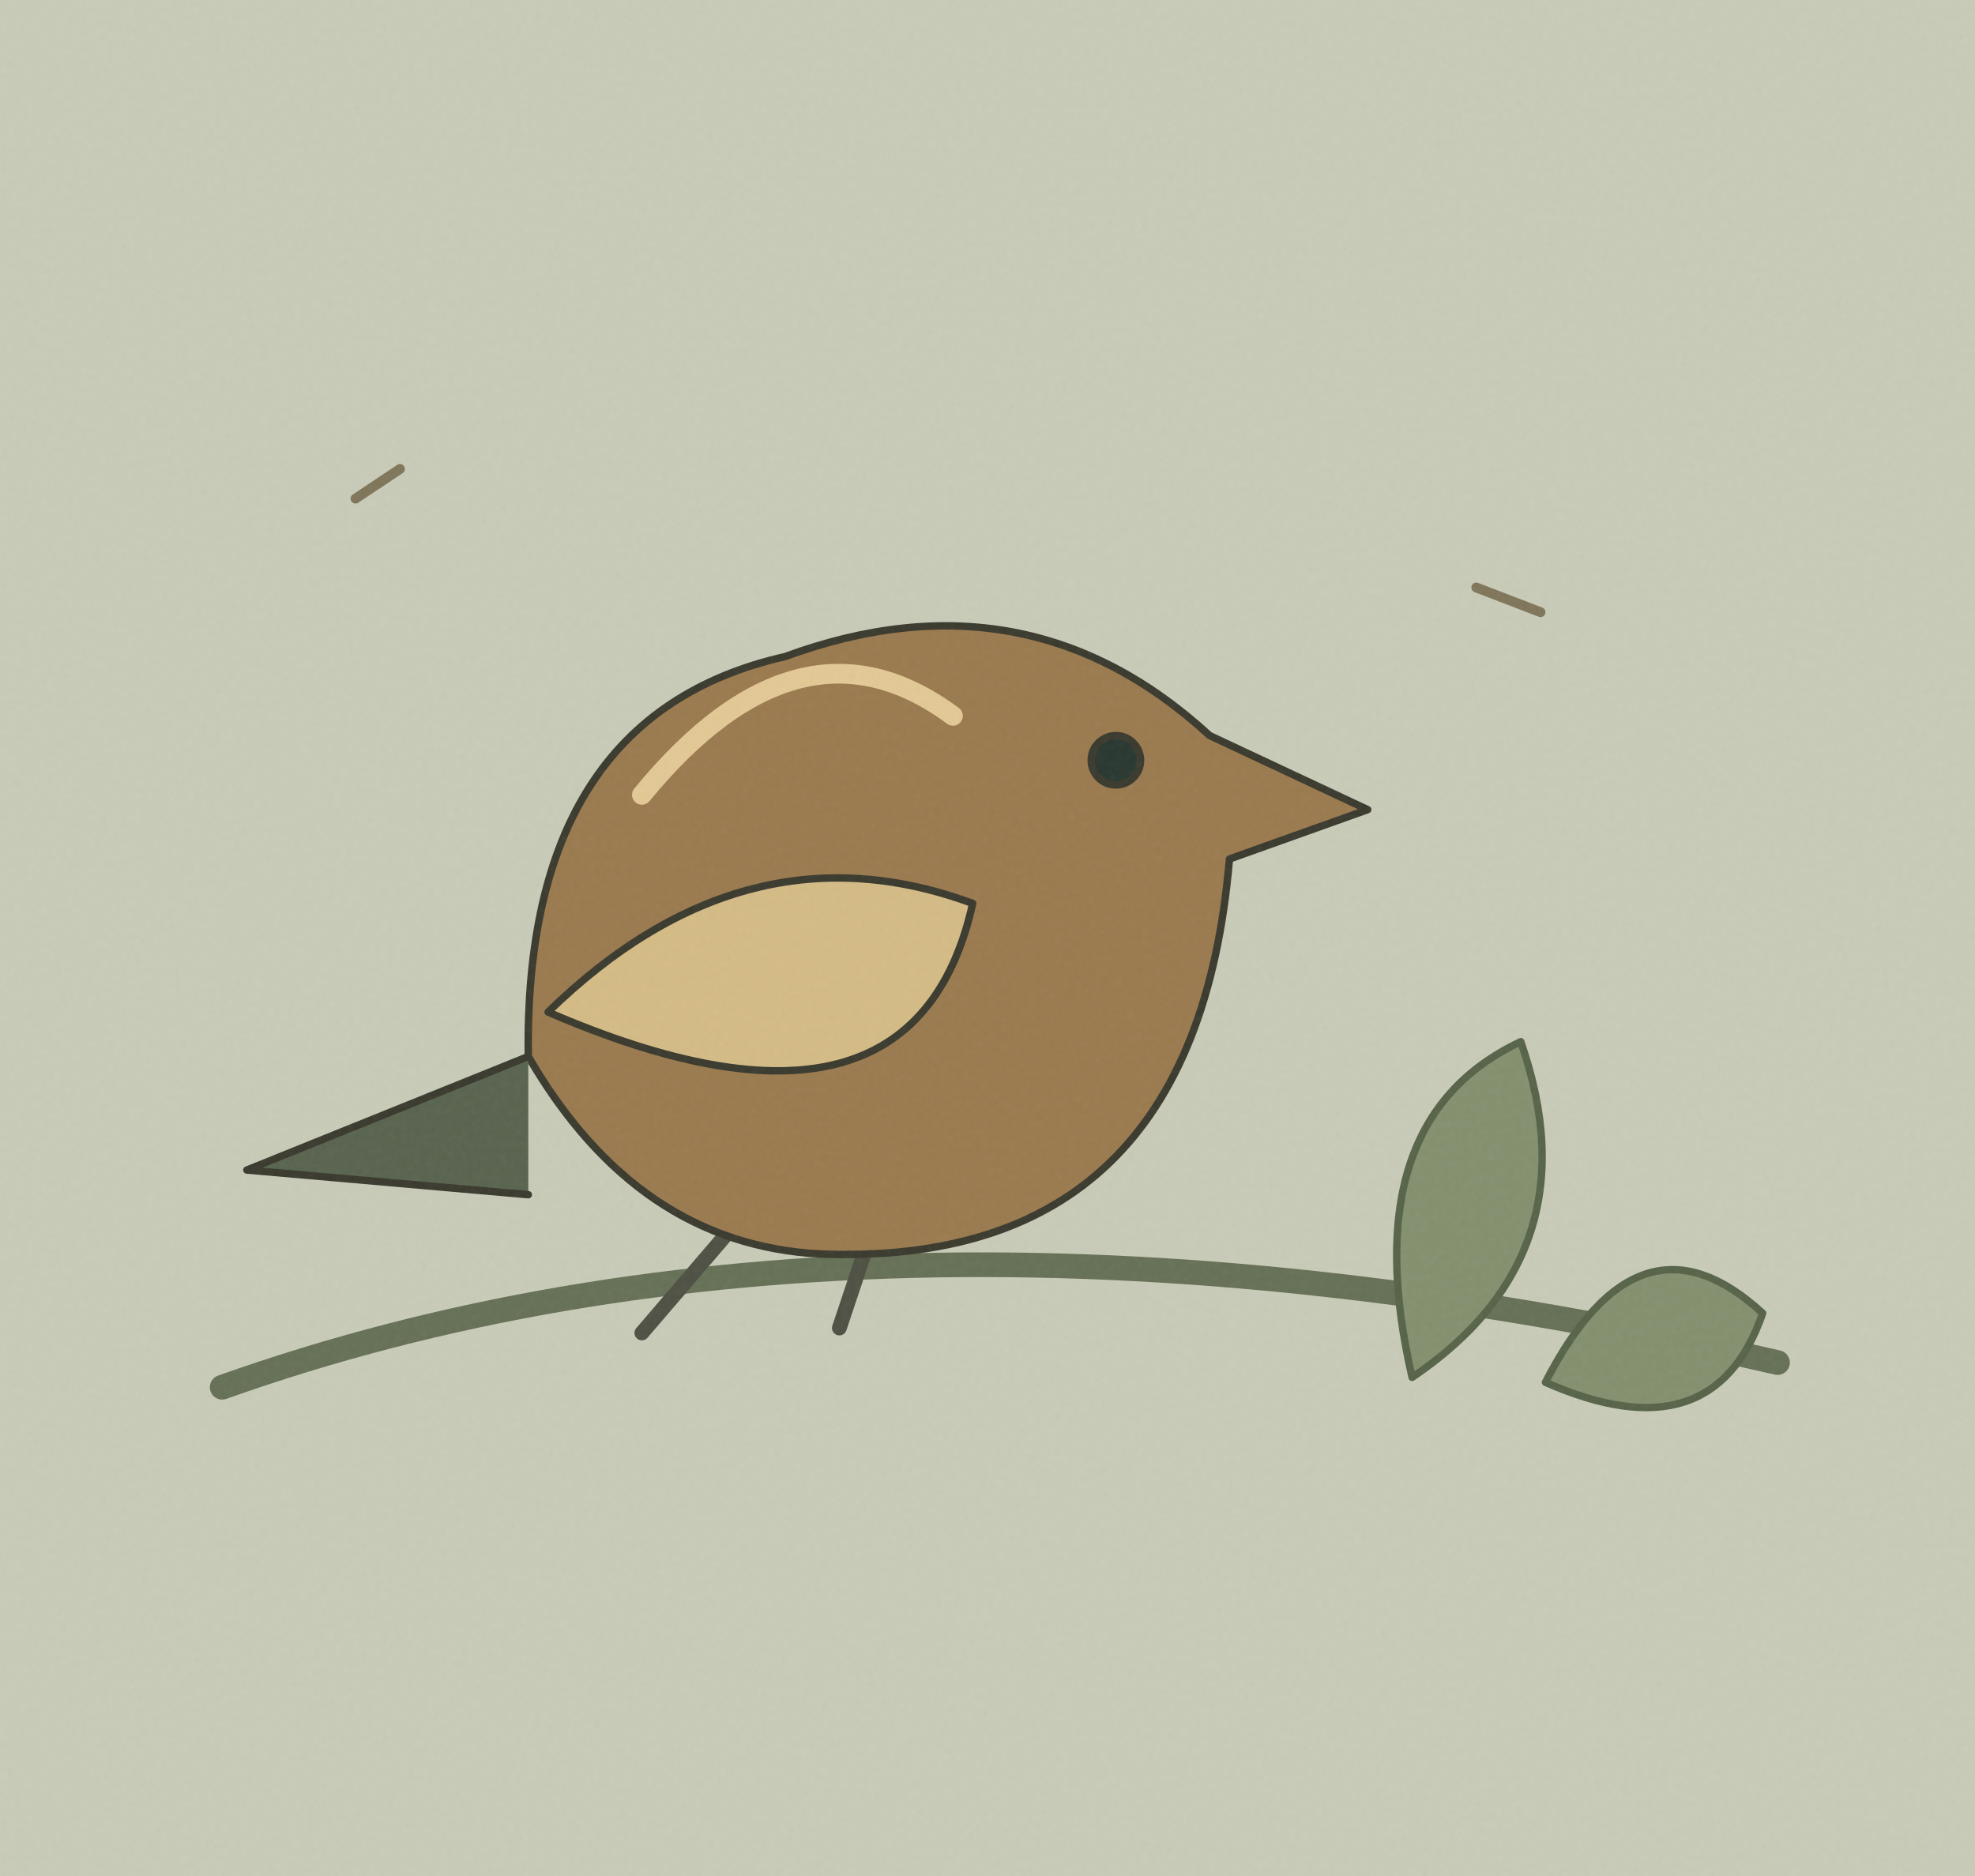
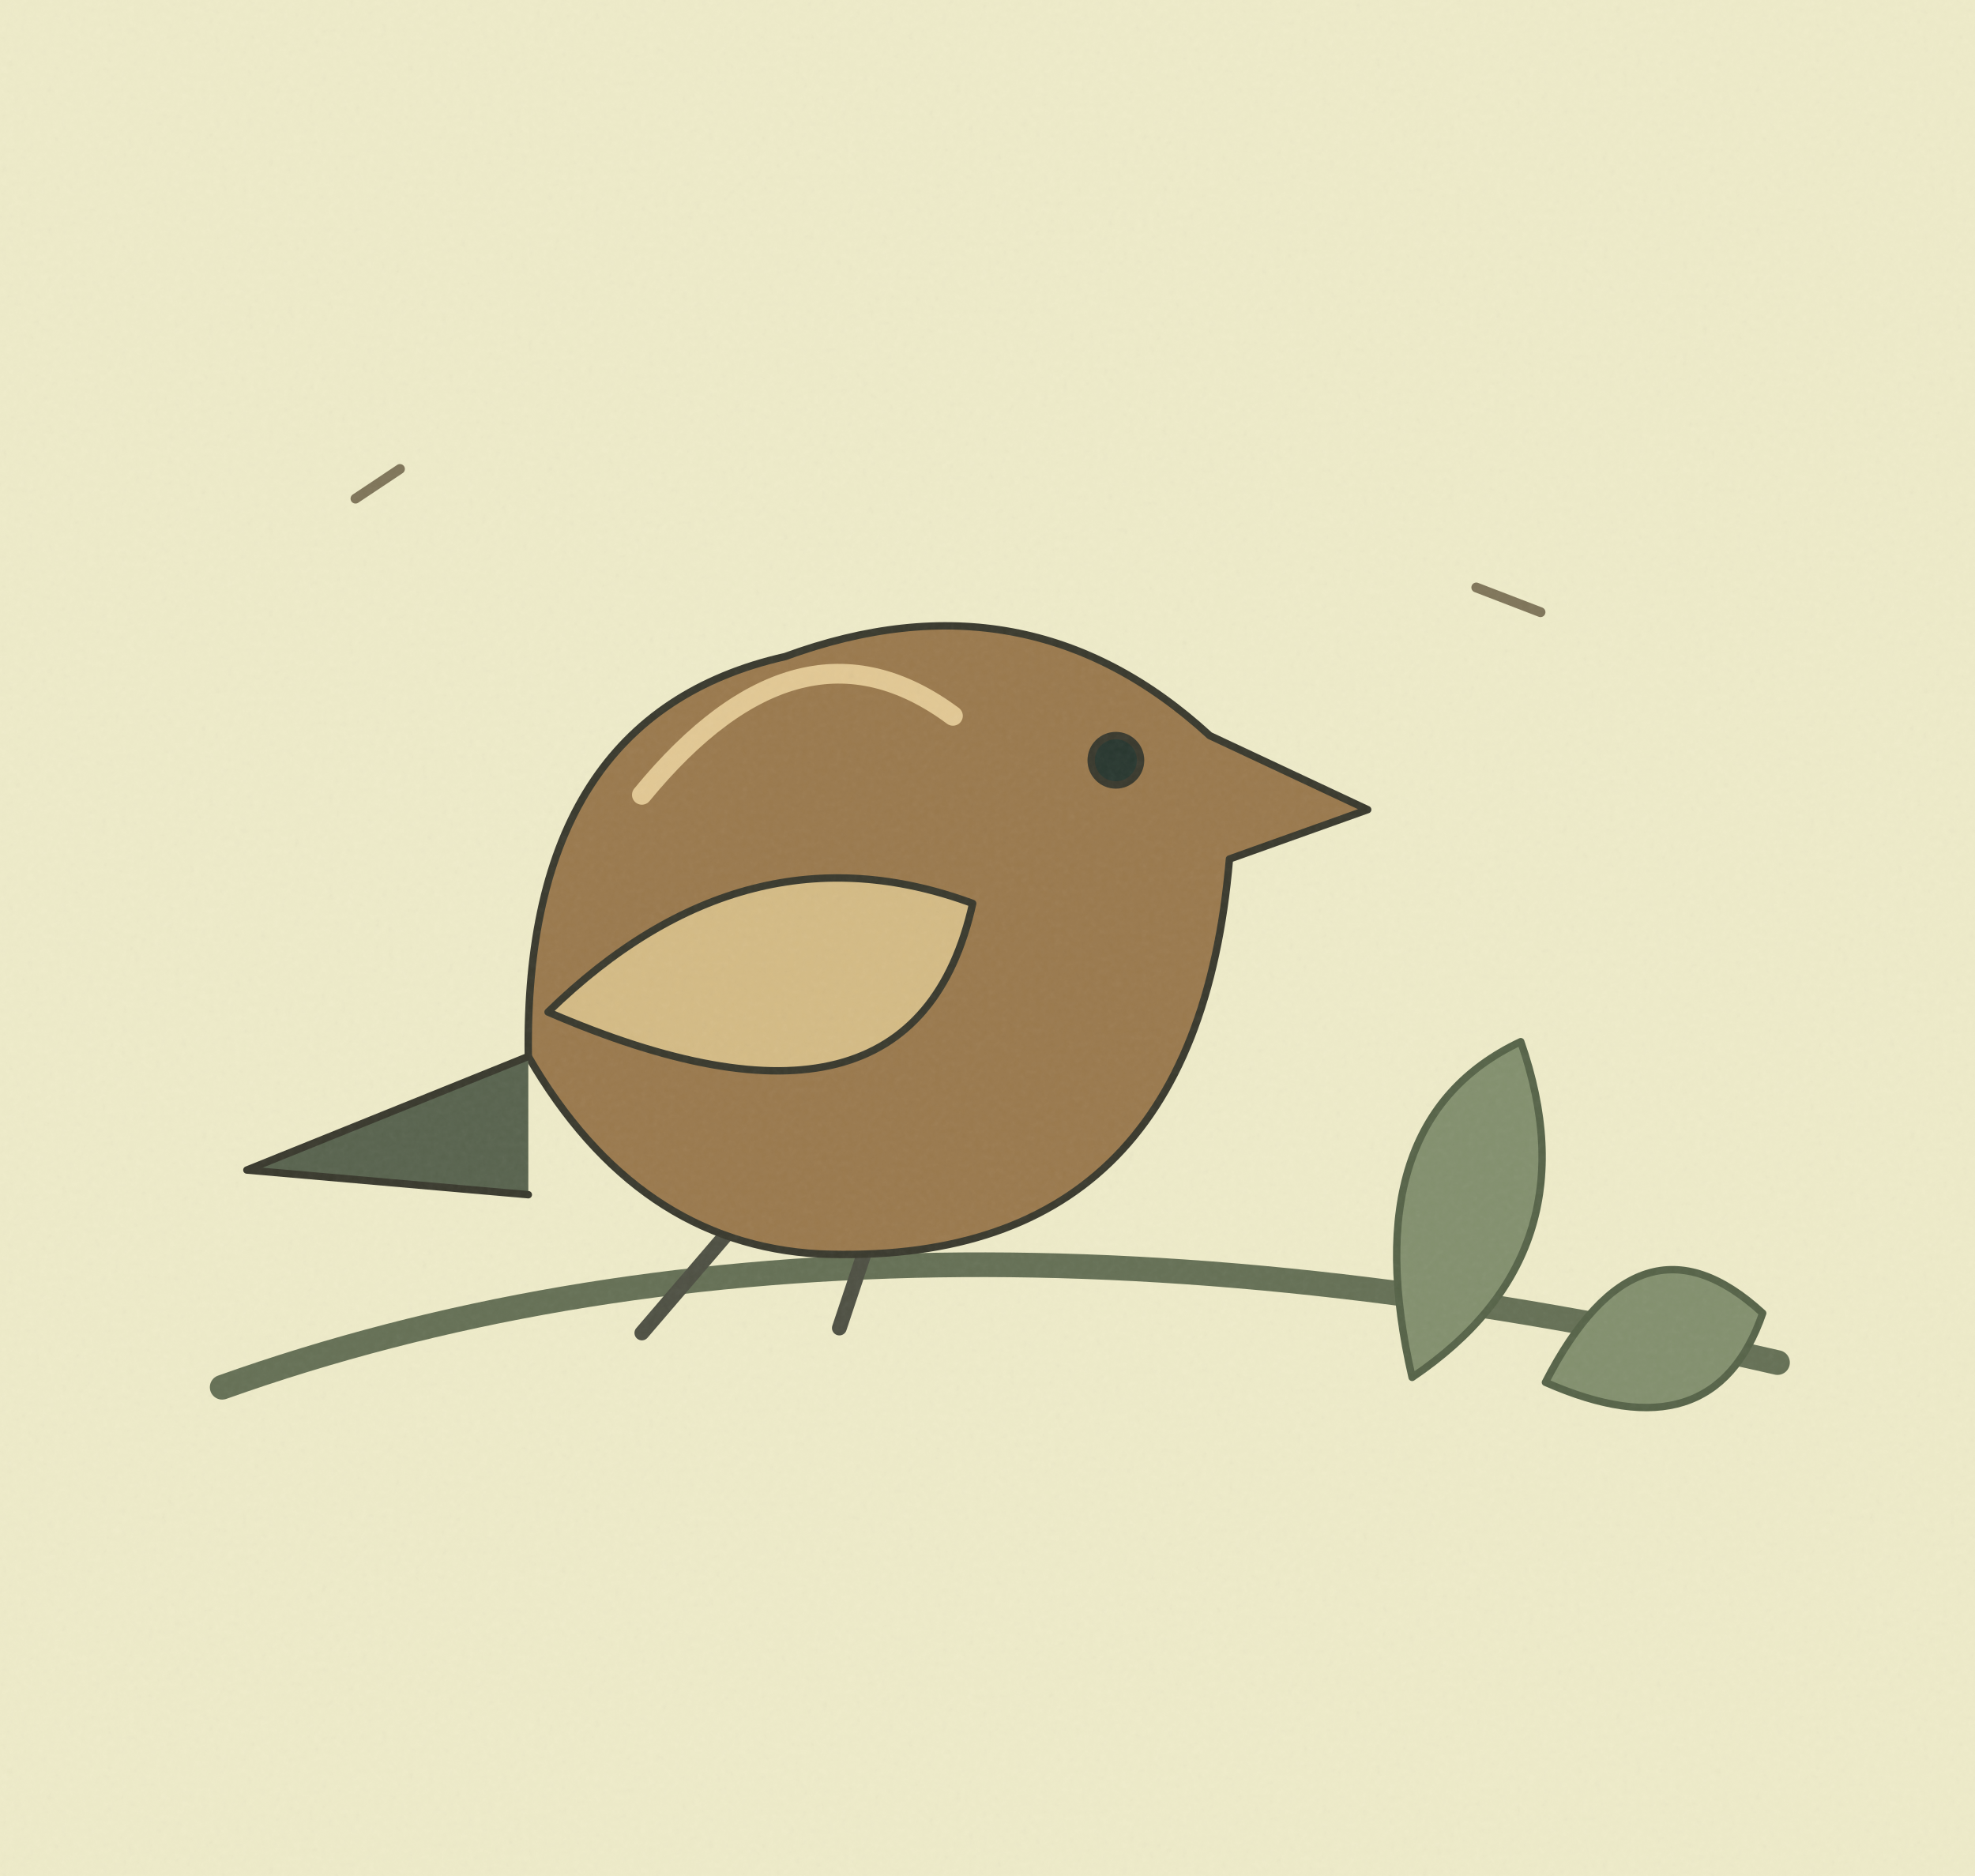
<svg xmlns="http://www.w3.org/2000/svg" viewBox="0 0 400 380">
  <defs>
    <pattern id="fine" width="5" height="5" patternUnits="userSpaceOnUse">
      <path d="M0 0l5 5" stroke="#231e17" opacity=".1" stroke-width=".5" />
    </pattern>
    <filter id="grain">
      <feTurbulence type="fractalNoise" baseFrequency=".74" numOctaves="3" stitchTiles="stitch" />
      <feColorMatrix type="saturate" values="0" />
      <feComponentTransfer>
        <feFuncA type="linear" slope=".065" />
      </feComponentTransfer>
      <feBlend in="SourceGraphic" mode="multiply" />
    </filter>
  </defs>
-   <rect width="400" height="380" fill="#c8cbb7" />
+   <rect width="400" height="380" fill="#eeebc9" />
  <g stroke="#39392d" stroke-width="1.5" stroke-linejoin="round" stroke-linecap="round">
    <path d="M45 281q132-47 315-5" fill="none" stroke="#657055" stroke-width="5" />
    <path d="M130 270l24-28m16 27 10-30" stroke="#4e5043" stroke-width="3" />
    <path d="M107 214q-1-69 52-81 49-18 86 16l32 15-28 10q-7 83-83 80-37-2-59-40z" fill="#9a794d" />
    <path d="M111 205q40-39 86-22-12 54-86 22z" fill="#d4bb85" />
    <path d="M107 214l-57 23 57 5" fill="#58634e" />
    <circle cx="226" cy="154" r="5" fill="#28372f" />
    <path d="M130 161q32-39 63-16" fill="none" stroke="#e2c894" stroke-width="4" />
    <g fill="#83906e" stroke="#566348">
      <path d="M286 279q-12-52 22-68 15 43-22 68zM313 280q19-37 44-14-10 29-44 14z" />
    </g>
    <path d="M72 101l9-6m218 24 13 5" stroke="#7f7559" stroke-width="2" />
  </g>
  <rect width="400" height="380" fill="transparent" filter="url(#grain)" />
</svg>
